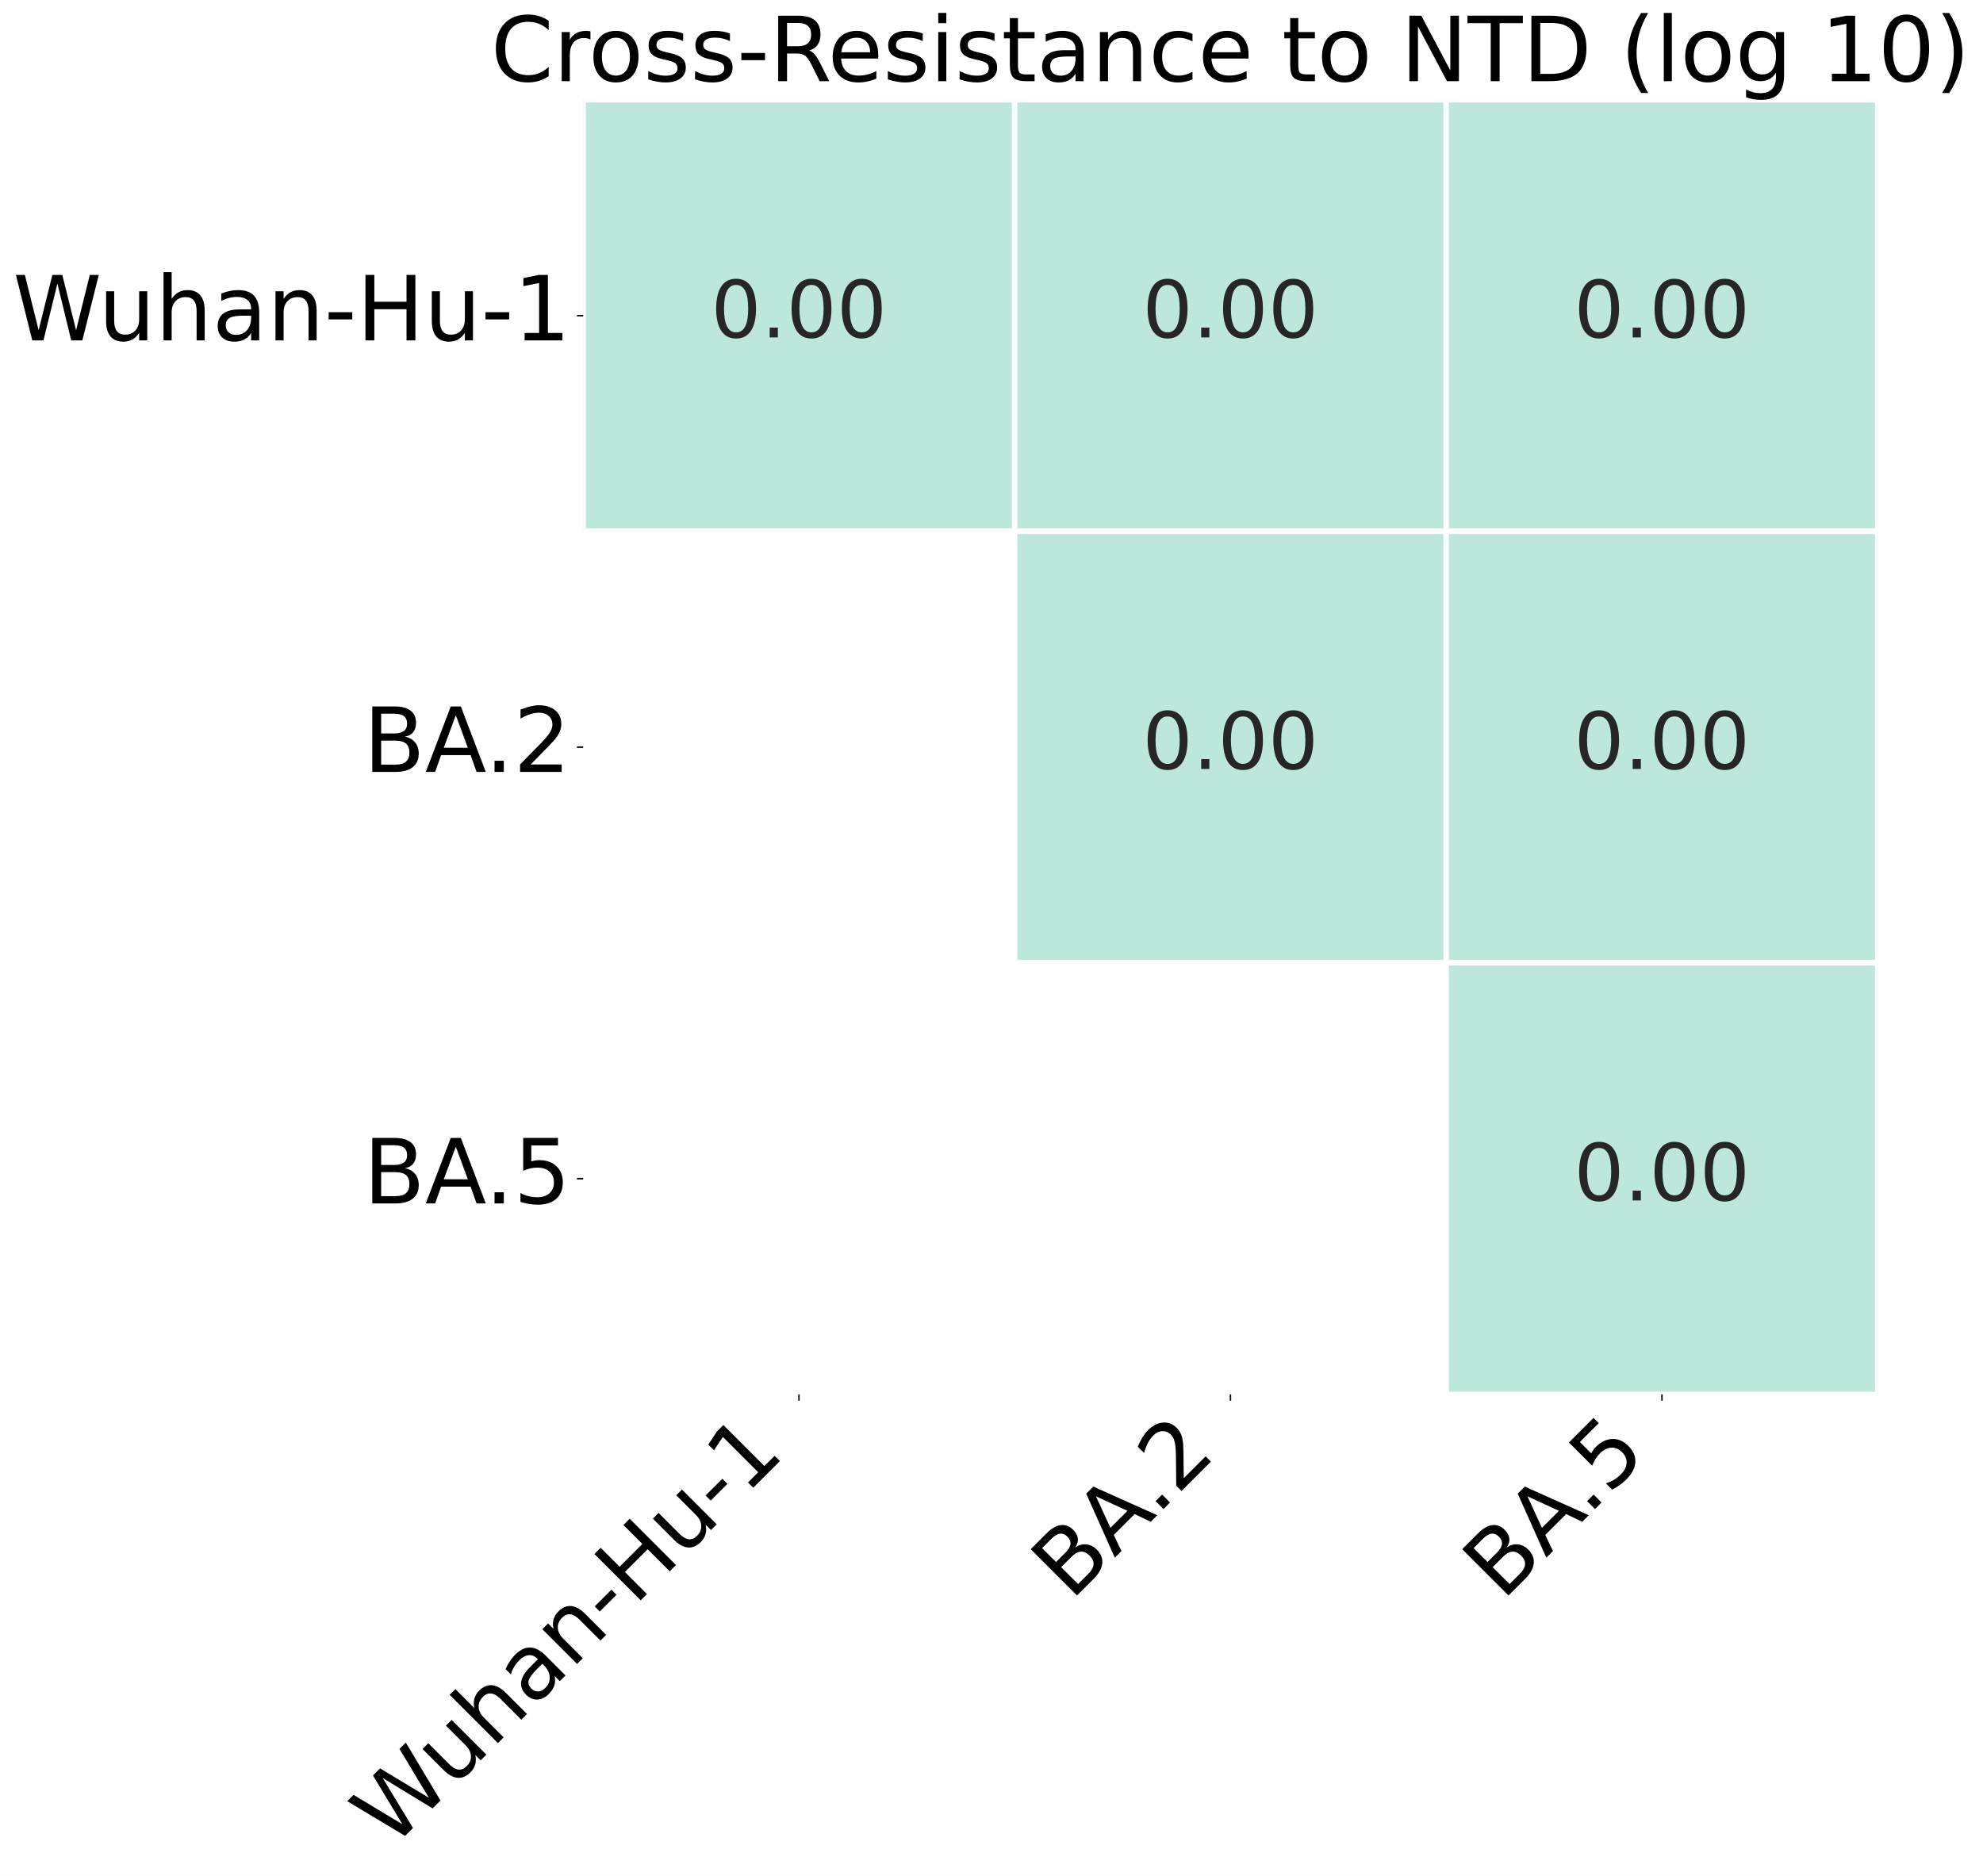
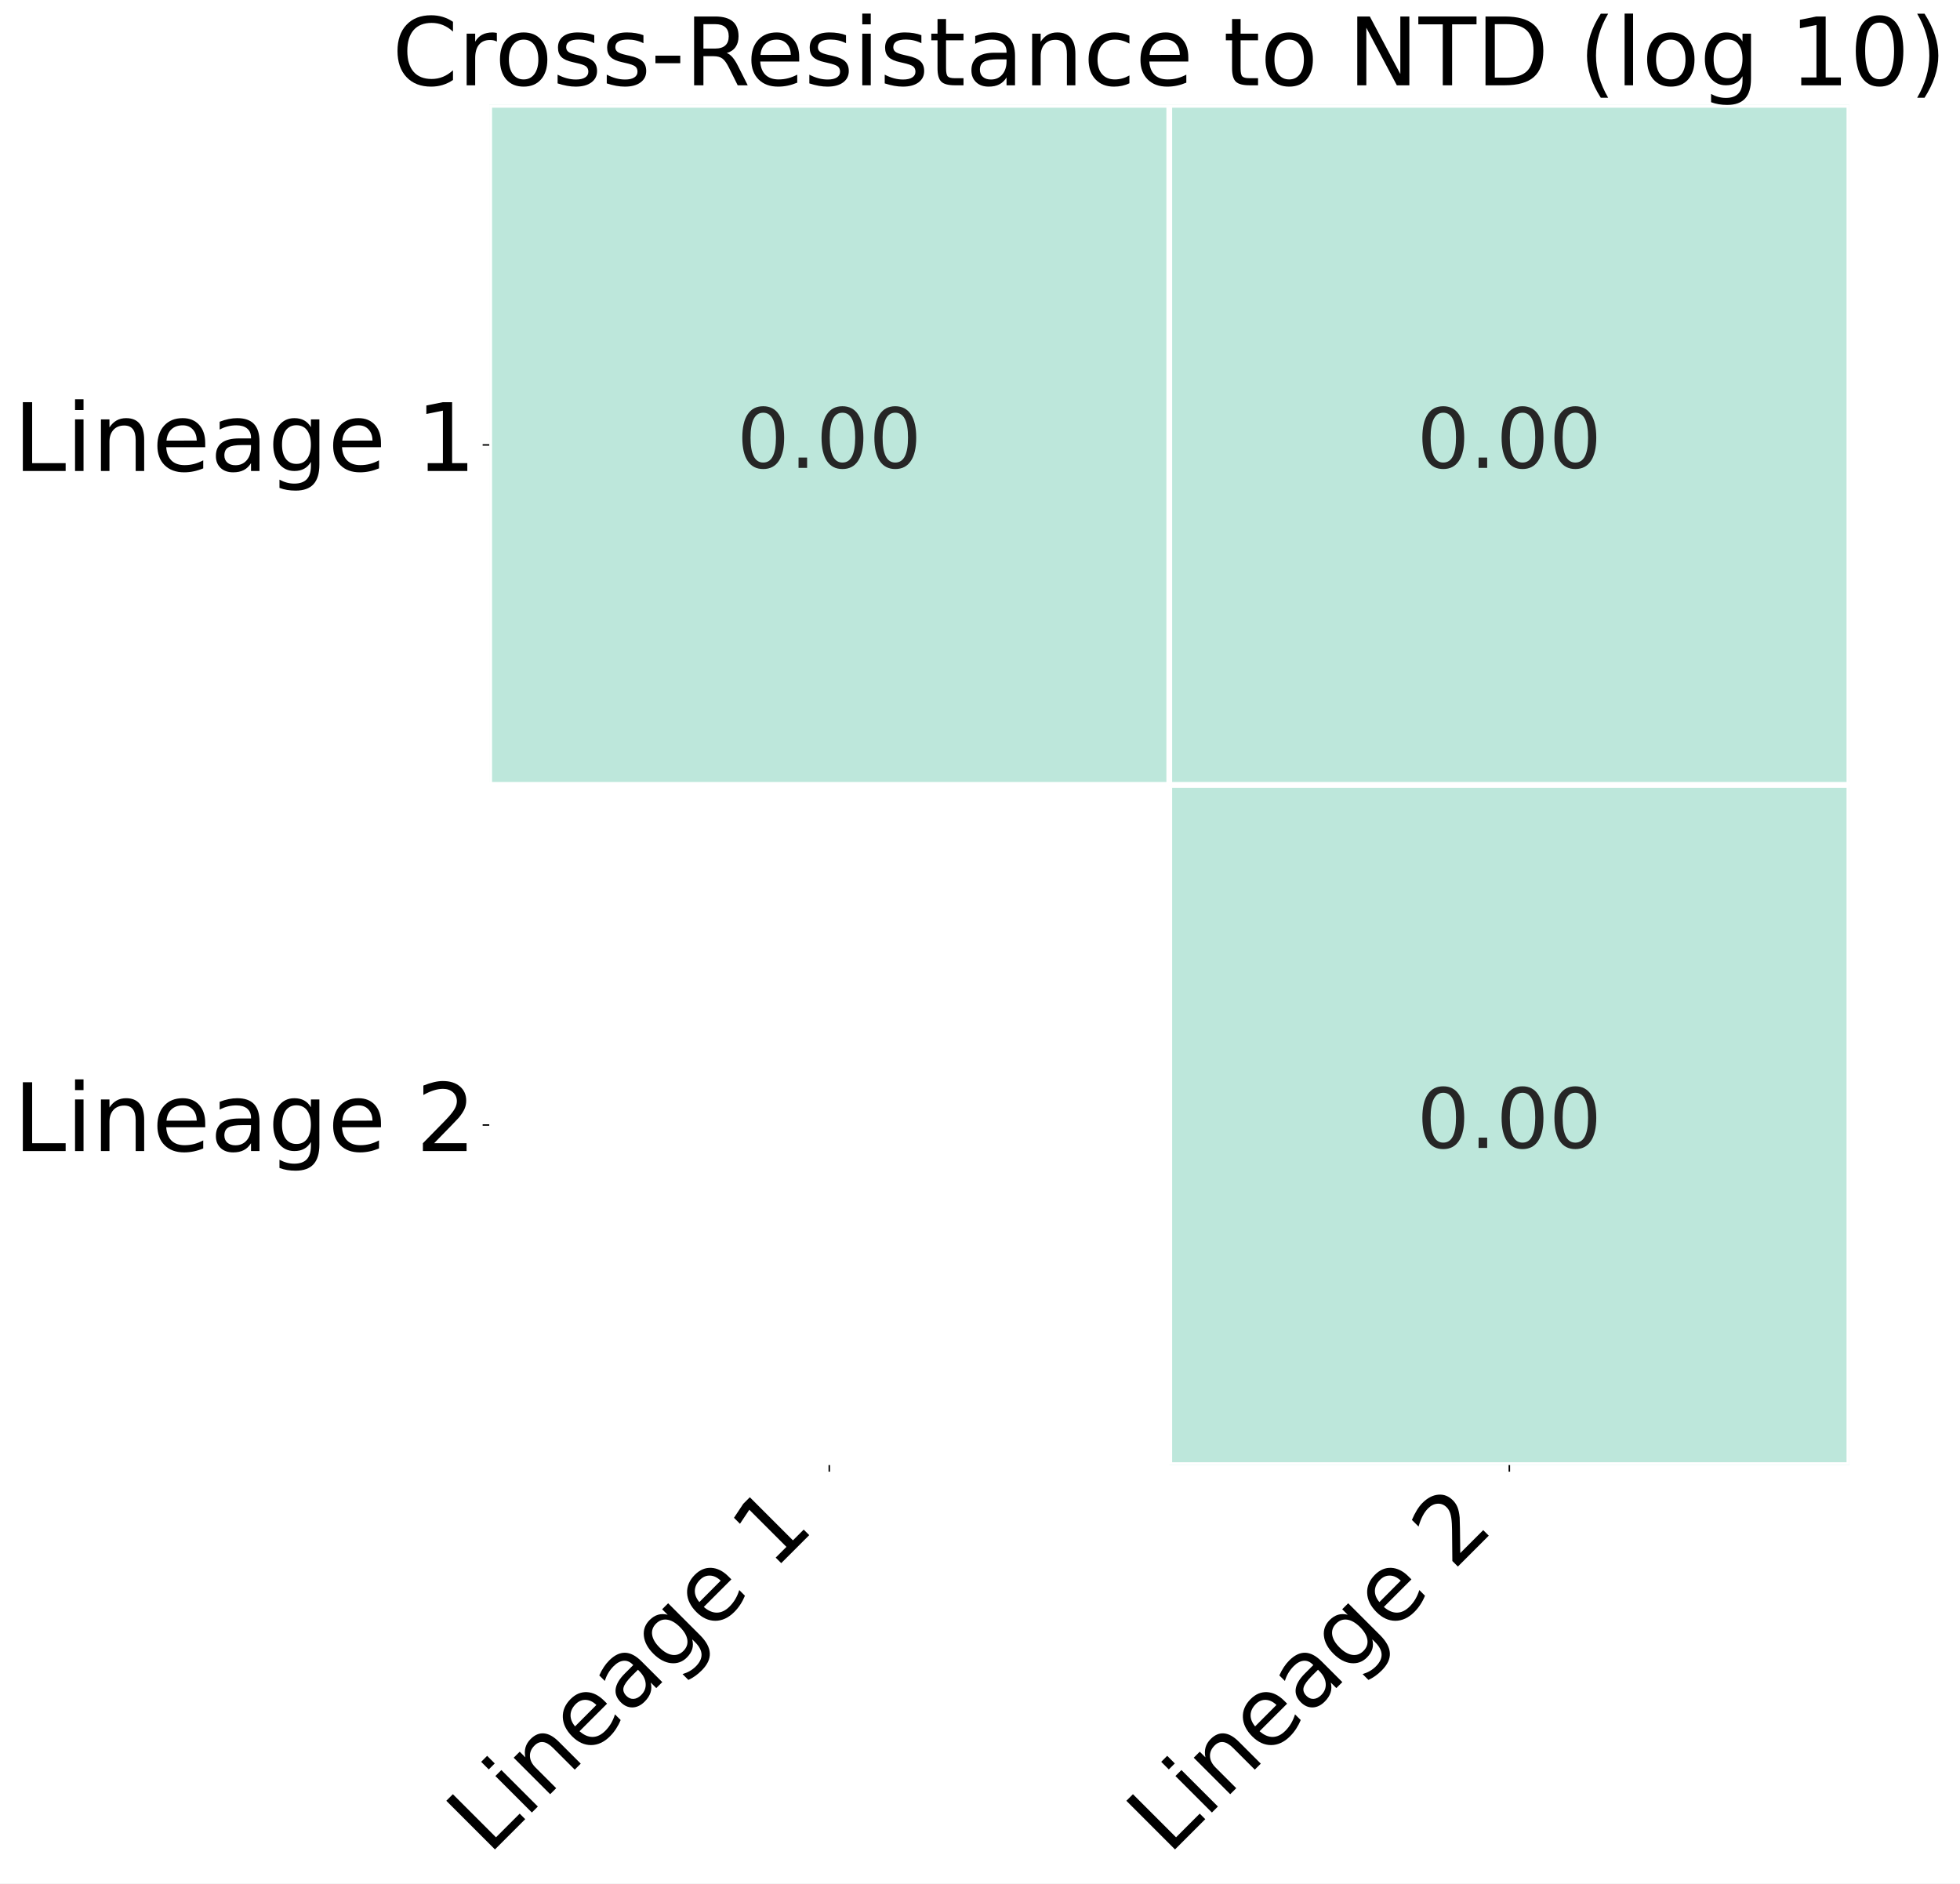
- <svg xmlns="http://www.w3.org/2000/svg" xmlns:xlink="http://www.w3.org/1999/xlink" width="1104.053pt" height="1044.29pt" viewBox="0 0 1104.053 1044.29" version="1.1">
+ <svg xmlns="http://www.w3.org/2000/svg" xmlns:xlink="http://www.w3.org/1999/xlink" width="1038.6pt" height="998.008pt" viewBox="0 0 1038.6 998.008" version="1.1">
  <defs>
    <style type="text/css">*{stroke-linejoin: round; stroke-linecap: butt}</style>
  </defs>
  <g id="figure_1">
    <g id="patch_1">
-       <path d="M 0 1044.29  L 1104.053 1044.29  L 1104.053 0  L 0 0  z " style="fill: #ffffff" />
+       <path d="M 0 998.008  L 1038.6 998.008  L 1038.6 -0  L 0 -0  z " style="fill: #ffffff" />
    </g>
    <g id="axes_1">
      <g id="patch_2">
-         <path d="M 324.708 776.311  L 1045.428 776.311  L 1045.428 55.591  L 324.708 55.591  z " style="fill: #ffffff" />
+         <path d="M 259.255 776.311  L 979.975 776.311  L 979.975 55.591  L 259.255 55.591  z " style="fill: #ffffff" />
      </g>
      <g id="QuadMesh_1">
-         <path d="M 324.708 55.591  L 564.948 55.591  L 564.948 295.831  L 324.708 295.831  L 324.708 55.591  " clip-path="url(#p6fd4b7e329)" style="fill: #bde7db; stroke: #ffffff; stroke-width: 3" />
-         <path d="M 564.948 55.591  L 805.188 55.591  L 805.188 295.831  L 564.948 295.831  L 564.948 55.591  " clip-path="url(#p6fd4b7e329)" style="fill: #bde7db; stroke: #ffffff; stroke-width: 3" />
-         <path d="M 805.188 55.591  L 1045.428 55.591  L 1045.428 295.831  L 805.188 295.831  L 805.188 55.591  " clip-path="url(#p6fd4b7e329)" style="fill: #bde7db; stroke: #ffffff; stroke-width: 3" />
-         <path d="M 324.708 295.831  L 564.948 295.831  L 564.948 536.071  L 324.708 536.071  L 324.708 295.831  " clip-path="url(#p6fd4b7e329)" style="fill: none; stroke: #ffffff; stroke-width: 3" />
-         <path d="M 564.948 295.831  L 805.188 295.831  L 805.188 536.071  L 564.948 536.071  L 564.948 295.831  " clip-path="url(#p6fd4b7e329)" style="fill: #bde7db; stroke: #ffffff; stroke-width: 3" />
-         <path d="M 805.188 295.831  L 1045.428 295.831  L 1045.428 536.071  L 805.188 536.071  L 805.188 295.831  " clip-path="url(#p6fd4b7e329)" style="fill: #bde7db; stroke: #ffffff; stroke-width: 3" />
-         <path d="M 324.708 536.071  L 564.948 536.071  L 564.948 776.311  L 324.708 776.311  L 324.708 536.071  " clip-path="url(#p6fd4b7e329)" style="fill: none; stroke: #ffffff; stroke-width: 3" />
-         <path d="M 564.948 536.071  L 805.188 536.071  L 805.188 776.311  L 564.948 776.311  L 564.948 536.071  " clip-path="url(#p6fd4b7e329)" style="fill: none; stroke: #ffffff; stroke-width: 3" />
-         <path d="M 805.188 536.071  L 1045.428 536.071  L 1045.428 776.311  L 805.188 776.311  L 805.188 536.071  " clip-path="url(#p6fd4b7e329)" style="fill: #bde7db; stroke: #ffffff; stroke-width: 3" />
+         <path d="M 259.255 55.591  L 619.615 55.591  L 619.615 415.951  L 259.255 415.951  L 259.255 55.591  " clip-path="url(#pf322b89685)" style="fill: #bde7db; stroke: #ffffff; stroke-width: 3" />
+         <path d="M 619.615 55.591  L 979.975 55.591  L 979.975 415.951  L 619.615 415.951  L 619.615 55.591  " clip-path="url(#pf322b89685)" style="fill: #bde7db; stroke: #ffffff; stroke-width: 3" />
+         <path d="M 259.255 415.951  L 619.615 415.951  L 619.615 776.311  L 259.255 776.311  L 259.255 415.951  " clip-path="url(#pf322b89685)" style="fill: none; stroke: #ffffff; stroke-width: 3" />
+         <path d="M 619.615 415.951  L 979.975 415.951  L 979.975 776.311  L 619.615 776.311  L 619.615 415.951  " clip-path="url(#pf322b89685)" style="fill: #bde7db; stroke: #ffffff; stroke-width: 3" />
      </g>
      <g id="matplotlib.axis_1">
        <g id="xtick_1">
          <g id="line2d_1">
            <defs>
-               <path id="m7959e41c6e" d="M 0 0  L 0 3.5  " style="stroke: #000000; stroke-width: 0.8" />
+               <path id="m6516d6f721" d="M 0 0  L 0 3.5  " style="stroke: #000000; stroke-width: 0.8" />
            </defs>
            <g>
-               <use xlink:href="#m7959e41c6e" x="444.828" y="776.311" style="stroke: #000000; stroke-width: 0.8" />
+               <use xlink:href="#m6516d6f721" x="439.435" y="776.311" style="stroke: #000000; stroke-width: 0.8" />
            </g>
          </g>
          <g id="text_1">
-             <g transform="translate(217.9128 1029.737) rotate(-45) scale(0.5 -0.5)">
+             <g transform="translate(258.8021 983.455) rotate(-45) scale(0.5 -0.5)">
              <defs>
-                 <path id="DejaVuSans-57" d="M 213 4666  L 850 4666  L 1831 722  L 2809 4666  L 3519 4666  L 4500 722  L 5478 4666  L 6119 4666  L 4947 0  L 4153 0  L 3169 4050  L 2175 0  L 1381 0  L 213 4666  z " transform="scale(0.015625)" />
-                 <path id="DejaVuSans-75" d="M 544 1381  L 544 3500  L 1119 3500  L 1119 1403  Q 1119 906 1312 657  Q 1506 409 1894 409  Q 2359 409 2629 706  Q 2900 1003 2900 1516  L 2900 3500  L 3475 3500  L 3475 0  L 2900 0  L 2900 538  Q 2691 219 2414 64  Q 2138 -91 1772 -91  Q 1169 -91 856 284  Q 544 659 544 1381  z M 1991 3584  L 1991 3584  z " transform="scale(0.015625)" />
-                 <path id="DejaVuSans-68" d="M 3513 2113  L 3513 0  L 2938 0  L 2938 2094  Q 2938 2591 2744 2837  Q 2550 3084 2163 3084  Q 1697 3084 1428 2787  Q 1159 2491 1159 1978  L 1159 0  L 581 0  L 581 4863  L 1159 4863  L 1159 2956  Q 1366 3272 1645 3428  Q 1925 3584 2291 3584  Q 2894 3584 3203 3211  Q 3513 2838 3513 2113  z " transform="scale(0.015625)" />
+                 <path id="DejaVuSans-4c" d="M 628 4666  L 1259 4666  L 1259 531  L 3531 531  L 3531 0  L 628 0  L 628 4666  z " transform="scale(0.015625)" />
+                 <path id="DejaVuSans-69" d="M 603 3500  L 1178 3500  L 1178 0  L 603 0  L 603 3500  z M 603 4863  L 1178 4863  L 1178 4134  L 603 4134  L 603 4863  z " transform="scale(0.015625)" />
+                 <path id="DejaVuSans-6e" d="M 3513 2113  L 3513 0  L 2938 0  L 2938 2094  Q 2938 2591 2744 2837  Q 2550 3084 2163 3084  Q 1697 3084 1428 2787  Q 1159 2491 1159 1978  L 1159 0  L 581 0  L 581 3500  L 1159 3500  L 1159 2956  Q 1366 3272 1645 3428  Q 1925 3584 2291 3584  Q 2894 3584 3203 3211  Q 3513 2838 3513 2113  z " transform="scale(0.015625)" />
+                 <path id="DejaVuSans-65" d="M 3597 1894  L 3597 1613  L 953 1613  Q 991 1019 1311 708  Q 1631 397 2203 397  Q 2534 397 2845 478  Q 3156 559 3463 722  L 3463 178  Q 3153 47 2828 -22  Q 2503 -91 2169 -91  Q 1331 -91 842 396  Q 353 884 353 1716  Q 353 2575 817 3079  Q 1281 3584 2069 3584  Q 2775 3584 3186 3129  Q 3597 2675 3597 1894  z M 3022 2063  Q 3016 2534 2758 2815  Q 2500 3097 2075 3097  Q 1594 3097 1305 2825  Q 1016 2553 972 2059  L 3022 2063  z " transform="scale(0.015625)" />
                <path id="DejaVuSans-61" d="M 2194 1759  Q 1497 1759 1228 1600  Q 959 1441 959 1056  Q 959 750 1161 570  Q 1363 391 1709 391  Q 2188 391 2477 730  Q 2766 1069 2766 1631  L 2766 1759  L 2194 1759  z M 3341 1997  L 3341 0  L 2766 0  L 2766 531  Q 2569 213 2275 61  Q 1981 -91 1556 -91  Q 1019 -91 701 211  Q 384 513 384 1019  Q 384 1609 779 1909  Q 1175 2209 1959 2209  L 2766 2209  L 2766 2266  Q 2766 2663 2505 2880  Q 2244 3097 1772 3097  Q 1472 3097 1187 3025  Q 903 2953 641 2809  L 641 3341  Q 956 3463 1253 3523  Q 1550 3584 1831 3584  Q 2591 3584 2966 3190  Q 3341 2797 3341 1997  z " transform="scale(0.015625)" />
-                 <path id="DejaVuSans-6e" d="M 3513 2113  L 3513 0  L 2938 0  L 2938 2094  Q 2938 2591 2744 2837  Q 2550 3084 2163 3084  Q 1697 3084 1428 2787  Q 1159 2491 1159 1978  L 1159 0  L 581 0  L 581 3500  L 1159 3500  L 1159 2956  Q 1366 3272 1645 3428  Q 1925 3584 2291 3584  Q 2894 3584 3203 3211  Q 3513 2838 3513 2113  z " transform="scale(0.015625)" />
-                 <path id="DejaVuSans-2d" d="M 313 2009  L 1997 2009  L 1997 1497  L 313 1497  L 313 2009  z " transform="scale(0.015625)" />
-                 <path id="DejaVuSans-48" d="M 628 4666  L 1259 4666  L 1259 2753  L 3553 2753  L 3553 4666  L 4184 4666  L 4184 0  L 3553 0  L 3553 2222  L 1259 2222  L 1259 0  L 628 0  L 628 4666  z " transform="scale(0.015625)" />
+                 <path id="DejaVuSans-67" d="M 2906 1791  Q 2906 2416 2648 2759  Q 2391 3103 1925 3103  Q 1463 3103 1205 2759  Q 947 2416 947 1791  Q 947 1169 1205 825  Q 1463 481 1925 481  Q 2391 481 2648 825  Q 2906 1169 2906 1791  z M 3481 434  Q 3481 -459 3084 -895  Q 2688 -1331 1869 -1331  Q 1566 -1331 1297 -1286  Q 1028 -1241 775 -1147  L 775 -588  Q 1028 -725 1275 -790  Q 1522 -856 1778 -856  Q 2344 -856 2625 -561  Q 2906 -266 2906 331  L 2906 616  Q 2728 306 2450 153  Q 2172 0 1784 0  Q 1141 0 747 490  Q 353 981 353 1791  Q 353 2603 747 3093  Q 1141 3584 1784 3584  Q 2172 3584 2450 3431  Q 2728 3278 2906 2969  L 2906 3500  L 3481 3500  L 3481 434  z " transform="scale(0.015625)" />
+                 <path id="DejaVuSans-20" transform="scale(0.015625)" />
                <path id="DejaVuSans-31" d="M 794 531  L 1825 531  L 1825 4091  L 703 3866  L 703 4441  L 1819 4666  L 2450 4666  L 2450 531  L 3481 531  L 3481 0  L 794 0  L 794 531  z " transform="scale(0.015625)" />
              </defs>
-               <use xlink:href="#DejaVuSans-57" />
-               <use xlink:href="#DejaVuSans-75" x="95.252" />
-               <use xlink:href="#DejaVuSans-68" x="158.631" />
-               <use xlink:href="#DejaVuSans-61" x="222.01" />
-               <use xlink:href="#DejaVuSans-6e" x="283.289" />
-               <use xlink:href="#DejaVuSans-2d" x="346.668" />
-               <use xlink:href="#DejaVuSans-48" x="382.752" />
-               <use xlink:href="#DejaVuSans-75" x="457.947" />
-               <use xlink:href="#DejaVuSans-2d" x="521.326" />
-               <use xlink:href="#DejaVuSans-31" x="557.41" />
+               <use xlink:href="#DejaVuSans-4c" />
+               <use xlink:href="#DejaVuSans-69" x="55.713" />
+               <use xlink:href="#DejaVuSans-6e" x="83.496" />
+               <use xlink:href="#DejaVuSans-65" x="146.875" />
+               <use xlink:href="#DejaVuSans-61" x="208.398" />
+               <use xlink:href="#DejaVuSans-67" x="269.678" />
+               <use xlink:href="#DejaVuSans-65" x="333.154" />
+               <use xlink:href="#DejaVuSans-20" x="394.678" />
+               <use xlink:href="#DejaVuSans-31" x="426.465" />
            </g>
          </g>
        </g>
        <g id="xtick_2">
          <g id="line2d_2">
            <g>
-               <use xlink:href="#m7959e41c6e" x="685.068" y="776.311" style="stroke: #000000; stroke-width: 0.8" />
+               <use xlink:href="#m6516d6f721" x="799.795" y="776.311" style="stroke: #000000; stroke-width: 0.8" />
            </g>
          </g>
          <g id="text_2">
-             <g transform="translate(596.1602 891.73) rotate(-45) scale(0.5 -0.5)">
+             <g transform="translate(619.1621 983.455) rotate(-45) scale(0.5 -0.5)">
              <defs>
-                 <path id="DejaVuSans-42" d="M 1259 2228  L 1259 519  L 2272 519  Q 2781 519 3026 730  Q 3272 941 3272 1375  Q 3272 1813 3026 2020  Q 2781 2228 2272 2228  L 1259 2228  z M 1259 4147  L 1259 2741  L 2194 2741  Q 2656 2741 2882 2914  Q 3109 3088 3109 3444  Q 3109 3797 2882 3972  Q 2656 4147 2194 4147  L 1259 4147  z M 628 4666  L 2241 4666  Q 2963 4666 3353 4366  Q 3744 4066 3744 3513  Q 3744 3084 3544 2831  Q 3344 2578 2956 2516  Q 3422 2416 3680 2098  Q 3938 1781 3938 1306  Q 3938 681 3513 340  Q 3088 0 2303 0  L 628 0  L 628 4666  z " transform="scale(0.015625)" />
-                 <path id="DejaVuSans-41" d="M 2188 4044  L 1331 1722  L 3047 1722  L 2188 4044  z M 1831 4666  L 2547 4666  L 4325 0  L 3669 0  L 3244 1197  L 1141 1197  L 716 0  L 50 0  L 1831 4666  z " transform="scale(0.015625)" />
-                 <path id="DejaVuSans-2e" d="M 684 794  L 1344 794  L 1344 0  L 684 0  L 684 794  z " transform="scale(0.015625)" />
                <path id="DejaVuSans-32" d="M 1228 531  L 3431 531  L 3431 0  L 469 0  L 469 531  Q 828 903 1448 1529  Q 2069 2156 2228 2338  Q 2531 2678 2651 2914  Q 2772 3150 2772 3378  Q 2772 3750 2511 3984  Q 2250 4219 1831 4219  Q 1534 4219 1204 4116  Q 875 4013 500 3803  L 500 4441  Q 881 4594 1212 4672  Q 1544 4750 1819 4750  Q 2544 4750 2975 4387  Q 3406 4025 3406 3419  Q 3406 3131 3298 2873  Q 3191 2616 2906 2266  Q 2828 2175 2409 1742  Q 1991 1309 1228 531  z " transform="scale(0.015625)" />
              </defs>
-               <use xlink:href="#DejaVuSans-42" />
-               <use xlink:href="#DejaVuSans-41" x="68.604" />
-               <use xlink:href="#DejaVuSans-2e" x="135.262" />
-               <use xlink:href="#DejaVuSans-32" x="167.049" />
-             </g>
-           </g>
-         </g>
-         <g id="xtick_3">
-           <g id="line2d_3">
-             <g>
-               <use xlink:href="#m7959e41c6e" x="925.308" y="776.311" style="stroke: #000000; stroke-width: 0.8" />
-             </g>
-           </g>
-           <g id="text_3">
-             <g transform="translate(836.4002 891.73) rotate(-45) scale(0.5 -0.5)">
-               <defs>
-                 <path id="DejaVuSans-35" d="M 691 4666  L 3169 4666  L 3169 4134  L 1269 4134  L 1269 2991  Q 1406 3038 1543 3061  Q 1681 3084 1819 3084  Q 2600 3084 3056 2656  Q 3513 2228 3513 1497  Q 3513 744 3044 326  Q 2575 -91 1722 -91  Q 1428 -91 1123 -41  Q 819 9 494 109  L 494 744  Q 775 591 1075 516  Q 1375 441 1709 441  Q 2250 441 2565 725  Q 2881 1009 2881 1497  Q 2881 1984 2565 2268  Q 2250 2553 1709 2553  Q 1456 2553 1204 2497  Q 953 2441 691 2322  L 691 4666  z " transform="scale(0.015625)" />
-               </defs>
-               <use xlink:href="#DejaVuSans-42" />
-               <use xlink:href="#DejaVuSans-41" x="68.604" />
-               <use xlink:href="#DejaVuSans-2e" x="135.262" />
-               <use xlink:href="#DejaVuSans-35" x="167.049" />
+               <use xlink:href="#DejaVuSans-4c" />
+               <use xlink:href="#DejaVuSans-69" x="55.713" />
+               <use xlink:href="#DejaVuSans-6e" x="83.496" />
+               <use xlink:href="#DejaVuSans-65" x="146.875" />
+               <use xlink:href="#DejaVuSans-61" x="208.398" />
+               <use xlink:href="#DejaVuSans-67" x="269.678" />
+               <use xlink:href="#DejaVuSans-65" x="333.154" />
+               <use xlink:href="#DejaVuSans-20" x="394.678" />
+               <use xlink:href="#DejaVuSans-32" x="426.465" />
            </g>
          </g>
        </g>
      </g>
      <g id="matplotlib.axis_2">
        <g id="ytick_1">
+           <g id="line2d_3">
+             <defs>
+               <path id="ma18e03107a" d="M 0 0  L -3.5 0  " style="stroke: #000000; stroke-width: 0.8" />
+             </defs>
+             <g>
+               <use xlink:href="#ma18e03107a" x="259.255" y="235.771" style="stroke: #000000; stroke-width: 0.8" />
+             </g>
+           </g>
+           <g id="text_3">
+             <g transform="translate(7.2 249.5675) scale(0.5 -0.5)">
+               <use xlink:href="#DejaVuSans-4c" />
+               <use xlink:href="#DejaVuSans-69" x="55.713" />
+               <use xlink:href="#DejaVuSans-6e" x="83.496" />
+               <use xlink:href="#DejaVuSans-65" x="146.875" />
+               <use xlink:href="#DejaVuSans-61" x="208.398" />
+               <use xlink:href="#DejaVuSans-67" x="269.678" />
+               <use xlink:href="#DejaVuSans-65" x="333.154" />
+               <use xlink:href="#DejaVuSans-20" x="394.678" />
+               <use xlink:href="#DejaVuSans-31" x="426.465" />
+             </g>
+           </g>
+         </g>
+         <g id="ytick_2">
          <g id="line2d_4">
-             <defs>
-               <path id="ma1c14eb109" d="M 0 0  L -3.5 0  " style="stroke: #000000; stroke-width: 0.8" />
-             </defs>
-             <g>
-               <use xlink:href="#ma1c14eb109" x="324.708" y="175.711" style="stroke: #000000; stroke-width: 0.8" />
+             <g>
+               <use xlink:href="#ma18e03107a" x="259.255" y="596.131" style="stroke: #000000; stroke-width: 0.8" />
            </g>
          </g>
          <g id="text_4">
-             <g transform="translate(7.2 189.5075) scale(0.5 -0.5)">
-               <use xlink:href="#DejaVuSans-57" />
-               <use xlink:href="#DejaVuSans-75" x="95.252" />
-               <use xlink:href="#DejaVuSans-68" x="158.631" />
-               <use xlink:href="#DejaVuSans-61" x="222.01" />
-               <use xlink:href="#DejaVuSans-6e" x="283.289" />
-               <use xlink:href="#DejaVuSans-2d" x="346.668" />
-               <use xlink:href="#DejaVuSans-48" x="382.752" />
-               <use xlink:href="#DejaVuSans-75" x="457.947" />
-               <use xlink:href="#DejaVuSans-2d" x="521.326" />
-               <use xlink:href="#DejaVuSans-31" x="557.41" />
-             </g>
-           </g>
-         </g>
-         <g id="ytick_2">
-           <g id="line2d_5">
-             <g>
-               <use xlink:href="#ma1c14eb109" x="324.708" y="415.951" style="stroke: #000000; stroke-width: 0.8" />
-             </g>
-           </g>
-           <g id="text_5">
-             <g transform="translate(202.3719 429.7475) scale(0.5 -0.5)">
-               <use xlink:href="#DejaVuSans-42" />
-               <use xlink:href="#DejaVuSans-41" x="68.604" />
-               <use xlink:href="#DejaVuSans-2e" x="135.262" />
-               <use xlink:href="#DejaVuSans-32" x="167.049" />
-             </g>
-           </g>
-         </g>
-         <g id="ytick_3">
-           <g id="line2d_6">
-             <g>
-               <use xlink:href="#ma1c14eb109" x="324.708" y="656.191" style="stroke: #000000; stroke-width: 0.8" />
-             </g>
-           </g>
-           <g id="text_6">
-             <g transform="translate(202.3719 669.9875) scale(0.5 -0.5)">
-               <use xlink:href="#DejaVuSans-42" />
-               <use xlink:href="#DejaVuSans-41" x="68.604" />
-               <use xlink:href="#DejaVuSans-2e" x="135.262" />
-               <use xlink:href="#DejaVuSans-35" x="167.049" />
-             </g>
-           </g>
-         </g>
-       </g>
-       <g id="text_7">
-         <g style="fill: #262626" transform="translate(395.8434 187.8519) scale(0.44 -0.44)">
+             <g transform="translate(7.2 609.9275) scale(0.5 -0.5)">
+               <use xlink:href="#DejaVuSans-4c" />
+               <use xlink:href="#DejaVuSans-69" x="55.713" />
+               <use xlink:href="#DejaVuSans-6e" x="83.496" />
+               <use xlink:href="#DejaVuSans-65" x="146.875" />
+               <use xlink:href="#DejaVuSans-61" x="208.398" />
+               <use xlink:href="#DejaVuSans-67" x="269.678" />
+               <use xlink:href="#DejaVuSans-65" x="333.154" />
+               <use xlink:href="#DejaVuSans-20" x="394.678" />
+               <use xlink:href="#DejaVuSans-32" x="426.465" />
+             </g>
+           </g>
+         </g>
+       </g>
+       <g id="text_5">
+         <g style="fill: #262626" transform="translate(390.4503 247.9119) scale(0.44 -0.44)">
          <defs>
            <path id="DejaVuSans-30" d="M 2034 4250  Q 1547 4250 1301 3770  Q 1056 3291 1056 2328  Q 1056 1369 1301 889  Q 1547 409 2034 409  Q 2525 409 2770 889  Q 3016 1369 3016 2328  Q 3016 3291 2770 3770  Q 2525 4250 2034 4250  z M 2034 4750  Q 2819 4750 3233 4129  Q 3647 3509 3647 2328  Q 3647 1150 3233 529  Q 2819 -91 2034 -91  Q 1250 -91 836 529  Q 422 1150 422 2328  Q 422 3509 836 4129  Q 1250 4750 2034 4750  z " transform="scale(0.015625)" />
+             <path id="DejaVuSans-2e" d="M 684 794  L 1344 794  L 1344 0  L 684 0  L 684 794  z " transform="scale(0.015625)" />
          </defs>
          <use xlink:href="#DejaVuSans-30" />
          <use xlink:href="#DejaVuSans-2e" x="63.623" />
          <use xlink:href="#DejaVuSans-30" x="95.41" />
          <use xlink:href="#DejaVuSans-30" x="159.033" />
        </g>
      </g>
-       <g id="text_8">
-         <g style="fill: #262626" transform="translate(636.0834 187.8519) scale(0.44 -0.44)">
+       <g id="text_6">
+         <g style="fill: #262626" transform="translate(750.8103 247.9119) scale(0.44 -0.44)">
          <use xlink:href="#DejaVuSans-30" />
          <use xlink:href="#DejaVuSans-2e" x="63.623" />
          <use xlink:href="#DejaVuSans-30" x="95.41" />
          <use xlink:href="#DejaVuSans-30" x="159.033" />
        </g>
      </g>
-       <g id="text_9">
-         <g style="fill: #262626" transform="translate(876.3234 187.8519) scale(0.44 -0.44)">
+       <g id="text_7">
+         <g style="fill: #262626" transform="translate(750.8103 608.2719) scale(0.44 -0.44)">
          <use xlink:href="#DejaVuSans-30" />
          <use xlink:href="#DejaVuSans-2e" x="63.623" />
          <use xlink:href="#DejaVuSans-30" x="95.41" />
          <use xlink:href="#DejaVuSans-30" x="159.033" />
        </g>
      </g>
-       <g id="text_10">
-         <g style="fill: #262626" transform="translate(636.0834 428.0919) scale(0.44 -0.44)">
-           <use xlink:href="#DejaVuSans-30" />
-           <use xlink:href="#DejaVuSans-2e" x="63.623" />
-           <use xlink:href="#DejaVuSans-30" x="95.41" />
-           <use xlink:href="#DejaVuSans-30" x="159.033" />
-         </g>
-       </g>
-       <g id="text_11">
-         <g style="fill: #262626" transform="translate(876.3234 428.0919) scale(0.44 -0.44)">
-           <use xlink:href="#DejaVuSans-30" />
-           <use xlink:href="#DejaVuSans-2e" x="63.623" />
-           <use xlink:href="#DejaVuSans-30" x="95.41" />
-           <use xlink:href="#DejaVuSans-30" x="159.033" />
-         </g>
-       </g>
-       <g id="text_12">
-         <g style="fill: #262626" transform="translate(876.3234 668.3319) scale(0.44 -0.44)">
-           <use xlink:href="#DejaVuSans-30" />
-           <use xlink:href="#DejaVuSans-2e" x="63.623" />
-           <use xlink:href="#DejaVuSans-30" x="95.41" />
-           <use xlink:href="#DejaVuSans-30" x="159.033" />
-         </g>
-       </g>
-       <g id="text_13">
-         <g transform="translate(273.2827 45.19219) scale(0.5 -0.5)">
+       <g id="text_8">
+         <g transform="translate(207.8295 45.19219) scale(0.5 -0.5)">
          <defs>
            <path id="DejaVuSans-43" d="M 4122 4306  L 4122 3641  Q 3803 3938 3442 4084  Q 3081 4231 2675 4231  Q 1875 4231 1450 3742  Q 1025 3253 1025 2328  Q 1025 1406 1450 917  Q 1875 428 2675 428  Q 3081 428 3442 575  Q 3803 722 4122 1019  L 4122 359  Q 3791 134 3420 21  Q 3050 -91 2638 -91  Q 1578 -91 968 557  Q 359 1206 359 2328  Q 359 3453 968 4101  Q 1578 4750 2638 4750  Q 3056 4750 3426 4639  Q 3797 4528 4122 4306  z " transform="scale(0.015625)" />
            <path id="DejaVuSans-72" d="M 2631 2963  Q 2534 3019 2420 3045  Q 2306 3072 2169 3072  Q 1681 3072 1420 2755  Q 1159 2438 1159 1844  L 1159 0  L 581 0  L 581 3500  L 1159 3500  L 1159 2956  Q 1341 3275 1631 3429  Q 1922 3584 2338 3584  Q 2397 3584 2469 3576  Q 2541 3569 2628 3553  L 2631 2963  z " transform="scale(0.015625)" />
            <path id="DejaVuSans-6f" d="M 1959 3097  Q 1497 3097 1228 2736  Q 959 2375 959 1747  Q 959 1119 1226 758  Q 1494 397 1959 397  Q 2419 397 2687 759  Q 2956 1122 2956 1747  Q 2956 2369 2687 2733  Q 2419 3097 1959 3097  z M 1959 3584  Q 2709 3584 3137 3096  Q 3566 2609 3566 1747  Q 3566 888 3137 398  Q 2709 -91 1959 -91  Q 1206 -91 779 398  Q 353 888 353 1747  Q 353 2609 779 3096  Q 1206 3584 1959 3584  z " transform="scale(0.015625)" />
            <path id="DejaVuSans-73" d="M 2834 3397  L 2834 2853  Q 2591 2978 2328 3040  Q 2066 3103 1784 3103  Q 1356 3103 1142 2972  Q 928 2841 928 2578  Q 928 2378 1081 2264  Q 1234 2150 1697 2047  L 1894 2003  Q 2506 1872 2764 1633  Q 3022 1394 3022 966  Q 3022 478 2636 193  Q 2250 -91 1575 -91  Q 1294 -91 989 -36  Q 684 19 347 128  L 347 722  Q 666 556 975 473  Q 1284 391 1588 391  Q 1994 391 2212 530  Q 2431 669 2431 922  Q 2431 1156 2273 1281  Q 2116 1406 1581 1522  L 1381 1569  Q 847 1681 609 1914  Q 372 2147 372 2553  Q 372 3047 722 3315  Q 1072 3584 1716 3584  Q 2034 3584 2315 3537  Q 2597 3491 2834 3397  z " transform="scale(0.015625)" />
+             <path id="DejaVuSans-2d" d="M 313 2009  L 1997 2009  L 1997 1497  L 313 1497  L 313 2009  z " transform="scale(0.015625)" />
            <path id="DejaVuSans-52" d="M 2841 2188  Q 3044 2119 3236 1894  Q 3428 1669 3622 1275  L 4263 0  L 3584 0  L 2988 1197  Q 2756 1666 2539 1819  Q 2322 1972 1947 1972  L 1259 1972  L 1259 0  L 628 0  L 628 4666  L 2053 4666  Q 2853 4666 3247 4331  Q 3641 3997 3641 3322  Q 3641 2881 3436 2590  Q 3231 2300 2841 2188  z M 1259 4147  L 1259 2491  L 2053 2491  Q 2509 2491 2742 2702  Q 2975 2913 2975 3322  Q 2975 3731 2742 3939  Q 2509 4147 2053 4147  L 1259 4147  z " transform="scale(0.015625)" />
-             <path id="DejaVuSans-65" d="M 3597 1894  L 3597 1613  L 953 1613  Q 991 1019 1311 708  Q 1631 397 2203 397  Q 2534 397 2845 478  Q 3156 559 3463 722  L 3463 178  Q 3153 47 2828 -22  Q 2503 -91 2169 -91  Q 1331 -91 842 396  Q 353 884 353 1716  Q 353 2575 817 3079  Q 1281 3584 2069 3584  Q 2775 3584 3186 3129  Q 3597 2675 3597 1894  z M 3022 2063  Q 3016 2534 2758 2815  Q 2500 3097 2075 3097  Q 1594 3097 1305 2825  Q 1016 2553 972 2059  L 3022 2063  z " transform="scale(0.015625)" />
-             <path id="DejaVuSans-69" d="M 603 3500  L 1178 3500  L 1178 0  L 603 0  L 603 3500  z M 603 4863  L 1178 4863  L 1178 4134  L 603 4134  L 603 4863  z " transform="scale(0.015625)" />
            <path id="DejaVuSans-74" d="M 1172 4494  L 1172 3500  L 2356 3500  L 2356 3053  L 1172 3053  L 1172 1153  Q 1172 725 1289 603  Q 1406 481 1766 481  L 2356 481  L 2356 0  L 1766 0  Q 1100 0 847 248  Q 594 497 594 1153  L 594 3053  L 172 3053  L 172 3500  L 594 3500  L 594 4494  L 1172 4494  z " transform="scale(0.015625)" />
            <path id="DejaVuSans-63" d="M 3122 3366  L 3122 2828  Q 2878 2963 2633 3030  Q 2388 3097 2138 3097  Q 1578 3097 1268 2742  Q 959 2388 959 1747  Q 959 1106 1268 751  Q 1578 397 2138 397  Q 2388 397 2633 464  Q 2878 531 3122 666  L 3122 134  Q 2881 22 2623 -34  Q 2366 -91 2075 -91  Q 1284 -91 818 406  Q 353 903 353 1747  Q 353 2603 823 3093  Q 1294 3584 2113 3584  Q 2378 3584 2631 3529  Q 2884 3475 3122 3366  z " transform="scale(0.015625)" />
-             <path id="DejaVuSans-20" transform="scale(0.015625)" />
            <path id="DejaVuSans-4e" d="M 628 4666  L 1478 4666  L 3547 763  L 3547 4666  L 4159 4666  L 4159 0  L 3309 0  L 1241 3903  L 1241 0  L 628 0  L 628 4666  z " transform="scale(0.015625)" />
            <path id="DejaVuSans-54" d="M -19 4666  L 3928 4666  L 3928 4134  L 2272 4134  L 2272 0  L 1638 0  L 1638 4134  L -19 4134  L -19 4666  z " transform="scale(0.015625)" />
            <path id="DejaVuSans-44" d="M 1259 4147  L 1259 519  L 2022 519  Q 2988 519 3436 956  Q 3884 1394 3884 2338  Q 3884 3275 3436 3711  Q 2988 4147 2022 4147  L 1259 4147  z M 628 4666  L 1925 4666  Q 3281 4666 3915 4102  Q 4550 3538 4550 2338  Q 4550 1131 3912 565  Q 3275 0 1925 0  L 628 0  L 628 4666  z " transform="scale(0.015625)" />
            <path id="DejaVuSans-28" d="M 1984 4856  Q 1566 4138 1362 3434  Q 1159 2731 1159 2009  Q 1159 1288 1364 580  Q 1569 -128 1984 -844  L 1484 -844  Q 1016 -109 783 600  Q 550 1309 550 2009  Q 550 2706 781 3412  Q 1013 4119 1484 4856  L 1984 4856  z " transform="scale(0.015625)" />
            <path id="DejaVuSans-6c" d="M 603 4863  L 1178 4863  L 1178 0  L 603 0  L 603 4863  z " transform="scale(0.015625)" />
-             <path id="DejaVuSans-67" d="M 2906 1791  Q 2906 2416 2648 2759  Q 2391 3103 1925 3103  Q 1463 3103 1205 2759  Q 947 2416 947 1791  Q 947 1169 1205 825  Q 1463 481 1925 481  Q 2391 481 2648 825  Q 2906 1169 2906 1791  z M 3481 434  Q 3481 -459 3084 -895  Q 2688 -1331 1869 -1331  Q 1566 -1331 1297 -1286  Q 1028 -1241 775 -1147  L 775 -588  Q 1028 -725 1275 -790  Q 1522 -856 1778 -856  Q 2344 -856 2625 -561  Q 2906 -266 2906 331  L 2906 616  Q 2728 306 2450 153  Q 2172 0 1784 0  Q 1141 0 747 490  Q 353 981 353 1791  Q 353 2603 747 3093  Q 1141 3584 1784 3584  Q 2172 3584 2450 3431  Q 2728 3278 2906 2969  L 2906 3500  L 3481 3500  L 3481 434  z " transform="scale(0.015625)" />
            <path id="DejaVuSans-29" d="M 513 4856  L 1013 4856  Q 1481 4119 1714 3412  Q 1947 2706 1947 2009  Q 1947 1309 1714 600  Q 1481 -109 1013 -844  L 513 -844  Q 928 -128 1133 580  Q 1338 1288 1338 2009  Q 1338 2731 1133 3434  Q 928 4138 513 4856  z " transform="scale(0.015625)" />
          </defs>
          <use xlink:href="#DejaVuSans-43" />
          <use xlink:href="#DejaVuSans-72" x="69.824" />
          <use xlink:href="#DejaVuSans-6f" x="108.688" />
          <use xlink:href="#DejaVuSans-73" x="169.869" />
          <use xlink:href="#DejaVuSans-73" x="221.969" />
          <use xlink:href="#DejaVuSans-2d" x="274.068" />
          <use xlink:href="#DejaVuSans-52" x="310.152" />
          <use xlink:href="#DejaVuSans-65" x="375.135" />
          <use xlink:href="#DejaVuSans-73" x="436.658" />
          <use xlink:href="#DejaVuSans-69" x="488.758" />
          <use xlink:href="#DejaVuSans-73" x="516.541" />
          <use xlink:href="#DejaVuSans-74" x="568.641" />
          <use xlink:href="#DejaVuSans-61" x="607.85" />
          <use xlink:href="#DejaVuSans-6e" x="669.129" />
          <use xlink:href="#DejaVuSans-63" x="732.508" />
          <use xlink:href="#DejaVuSans-65" x="787.488" />
          <use xlink:href="#DejaVuSans-20" x="849.012" />
          <use xlink:href="#DejaVuSans-74" x="880.799" />
          <use xlink:href="#DejaVuSans-6f" x="920.008" />
          <use xlink:href="#DejaVuSans-20" x="981.189" />
          <use xlink:href="#DejaVuSans-4e" x="1012.977" />
          <use xlink:href="#DejaVuSans-54" x="1087.781" />
          <use xlink:href="#DejaVuSans-44" x="1148.865" />
          <use xlink:href="#DejaVuSans-20" x="1225.867" />
          <use xlink:href="#DejaVuSans-28" x="1257.654" />
          <use xlink:href="#DejaVuSans-6c" x="1296.668" />
          <use xlink:href="#DejaVuSans-6f" x="1324.451" />
          <use xlink:href="#DejaVuSans-67" x="1385.633" />
          <use xlink:href="#DejaVuSans-20" x="1449.109" />
          <use xlink:href="#DejaVuSans-31" x="1480.896" />
          <use xlink:href="#DejaVuSans-30" x="1544.52" />
          <use xlink:href="#DejaVuSans-29" x="1608.143" />
        </g>
      </g>
    </g>
  </g>
  <defs>
-     <clipPath id="p6fd4b7e329">
-       <rect x="324.708" y="55.591" width="720.72" height="720.72" />
+     <clipPath id="pf322b89685">
+       <rect x="259.255" y="55.591" width="720.72" height="720.72" />
    </clipPath>
  </defs>
</svg>
